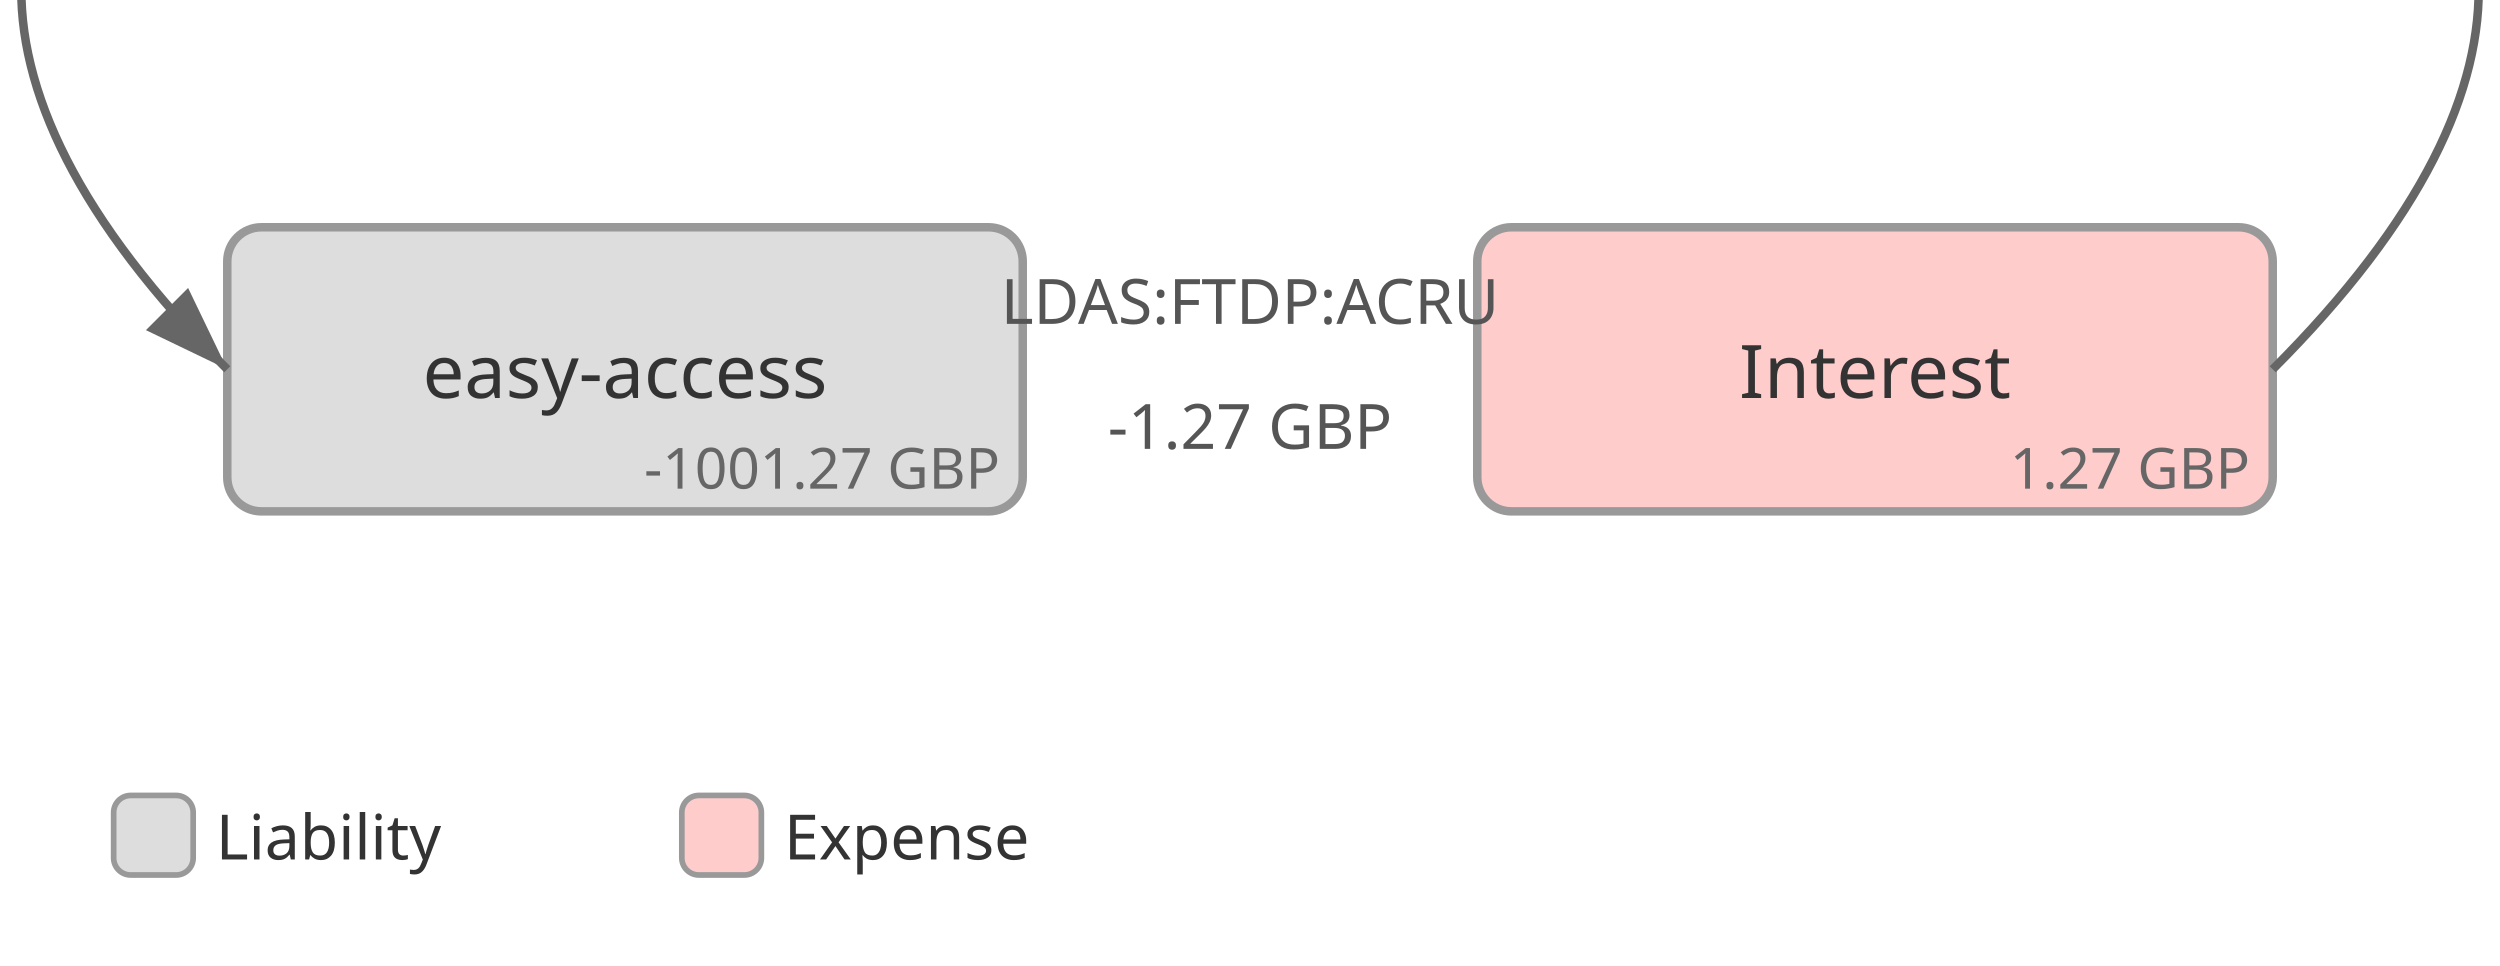
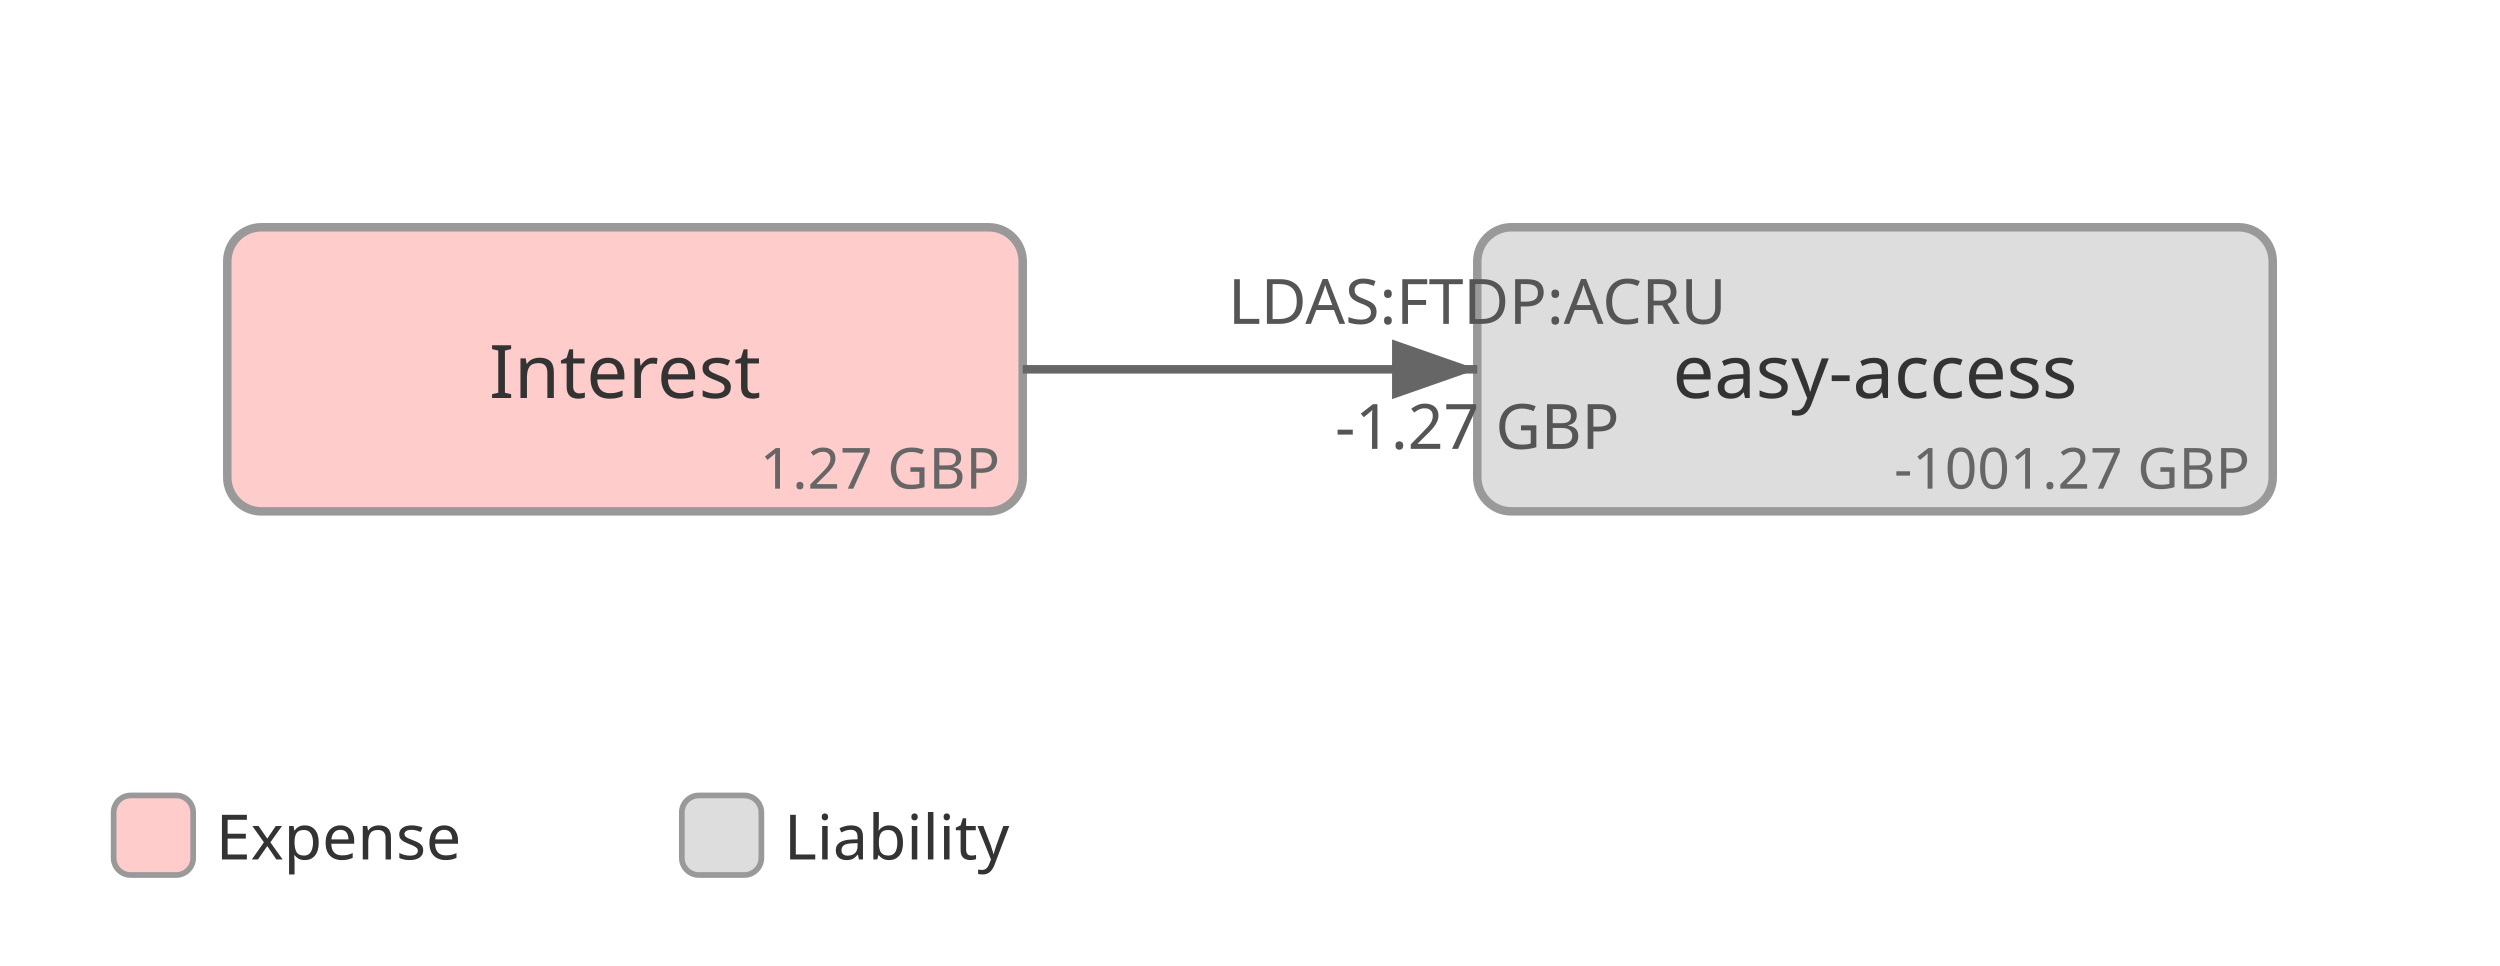
<svg xmlns="http://www.w3.org/2000/svg" viewBox="0 0 440 170" width="440" height="170">
  <defs>
    <marker id="arrowhead" markerWidth="10" markerHeight="7" refX="10" refY="3.5" orient="auto">
      <polygon points="0 0, 10 3.5, 0 7" fill="#666" />
    </marker>
  </defs>
  <style>
  .node rect { stroke: #999; stroke-width: 1.5; rx: 6; ry: 6; }
  .node text { font-family: sans-serif; font-size: 13px; fill: #333; text-anchor: middle; dominant-baseline: central; }
  .node .balance { font-size: 10px; fill: #666; text-anchor: end; dominant-baseline: auto; }
  .edge path { fill: none; stroke: #666; stroke-width: 1.5; marker-end: url(#arrowhead); }
  .edge text { font-family: sans-serif; font-size: 11px; fill: #555; text-anchor: middle; }
  .legend text { font-family: sans-serif; font-size: 11px; fill: #333; dominant-baseline: central; }
  .legend rect { stroke: #999; stroke-width: 1; rx: 3; ry: 3; }
</style>
  <g class="node" transform="translate(40,40)">
+     <rect width="140" height="50" fill="#FCC" />
+     <text x="70" y="25">Interest</text>
+     <text class="balance" x="140" y="50" dx="-4" dy="-4">1.27 GBP</text>
+   </g>
+   <g class="node" transform="translate(260,40)">
    <rect width="140" height="50" fill="#DDD" />
    <text x="70" y="25">easy-access</text>
    <text class="balance" x="140" y="50" dx="-4" dy="-4">-1001.27 GBP</text>
  </g>
-   <g class="node" transform="translate(260,40)">
-     <rect width="140" height="50" fill="#FCC" />
-     <text x="70" y="25">Interest</text>
-     <text class="balance" x="140" y="50" dx="-4" dy="-4">1.27 GBP</text>
-   </g>
  <g class="edge">
-     <path d="M400.0,65.0 C610.0,-145.0 -170.0,-145.0 40.0,65.0" />
-     <text x="220" y="57">LDAS:FTDP:ACRU</text>
-     <text x="220" y="79">-1.27 GBP</text>
+     <path d="M180.0,65.0 L260.0,65.0" />
+     <text x="260" y="57">LDAS:FTDP:ACRU</text>
+     <text x="260" y="79">-1.27 GBP</text>
  </g>
  <g class="legend" transform="translate(20,170)" dy="-30">
-     <rect x="0" y="-30" width="14" height="14" fill="#DDD" />
-     <text x="18" y="-23">Liability</text>
-     <rect x="100" y="-30" width="14" height="14" fill="#FCC" />
-     <text x="118" y="-23">Expense</text>
+     <rect x="0" y="-30" width="14" height="14" fill="#FCC" />
+     <text x="18" y="-23">Expense</text>
+     <rect x="100" y="-30" width="14" height="14" fill="#DDD" />
+     <text x="118" y="-23">Liability</text>
  </g>
</svg>
